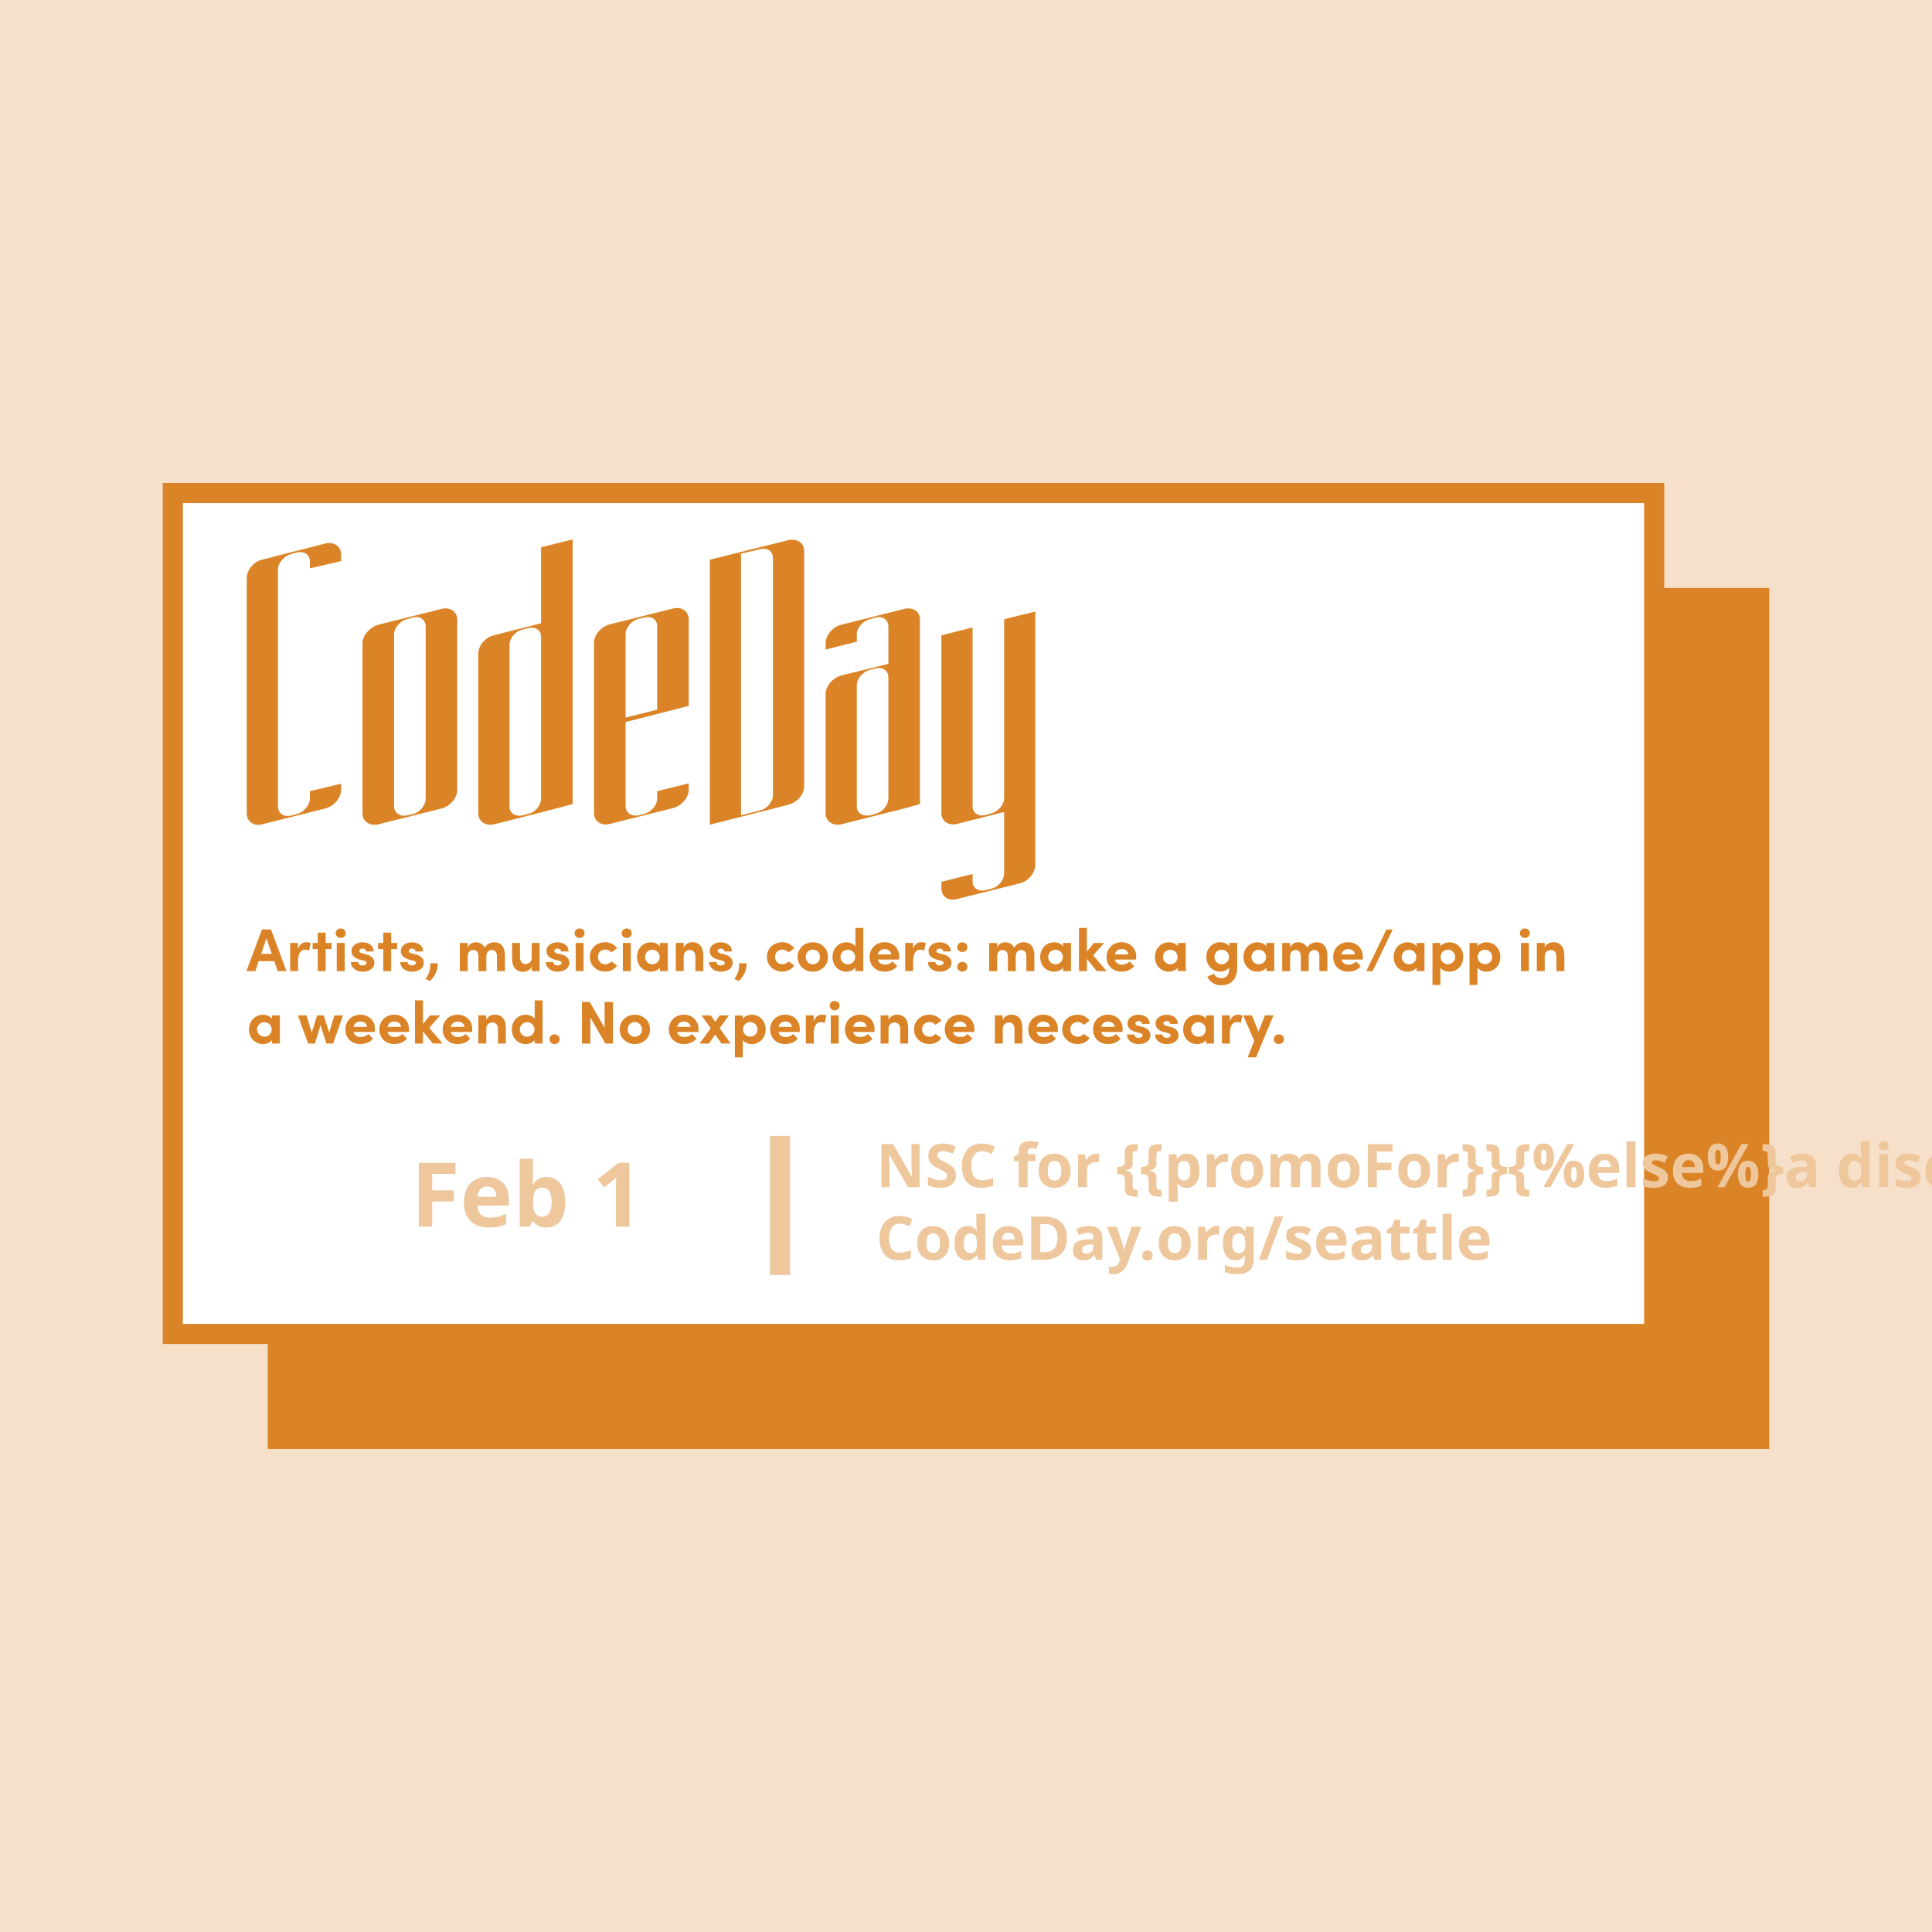
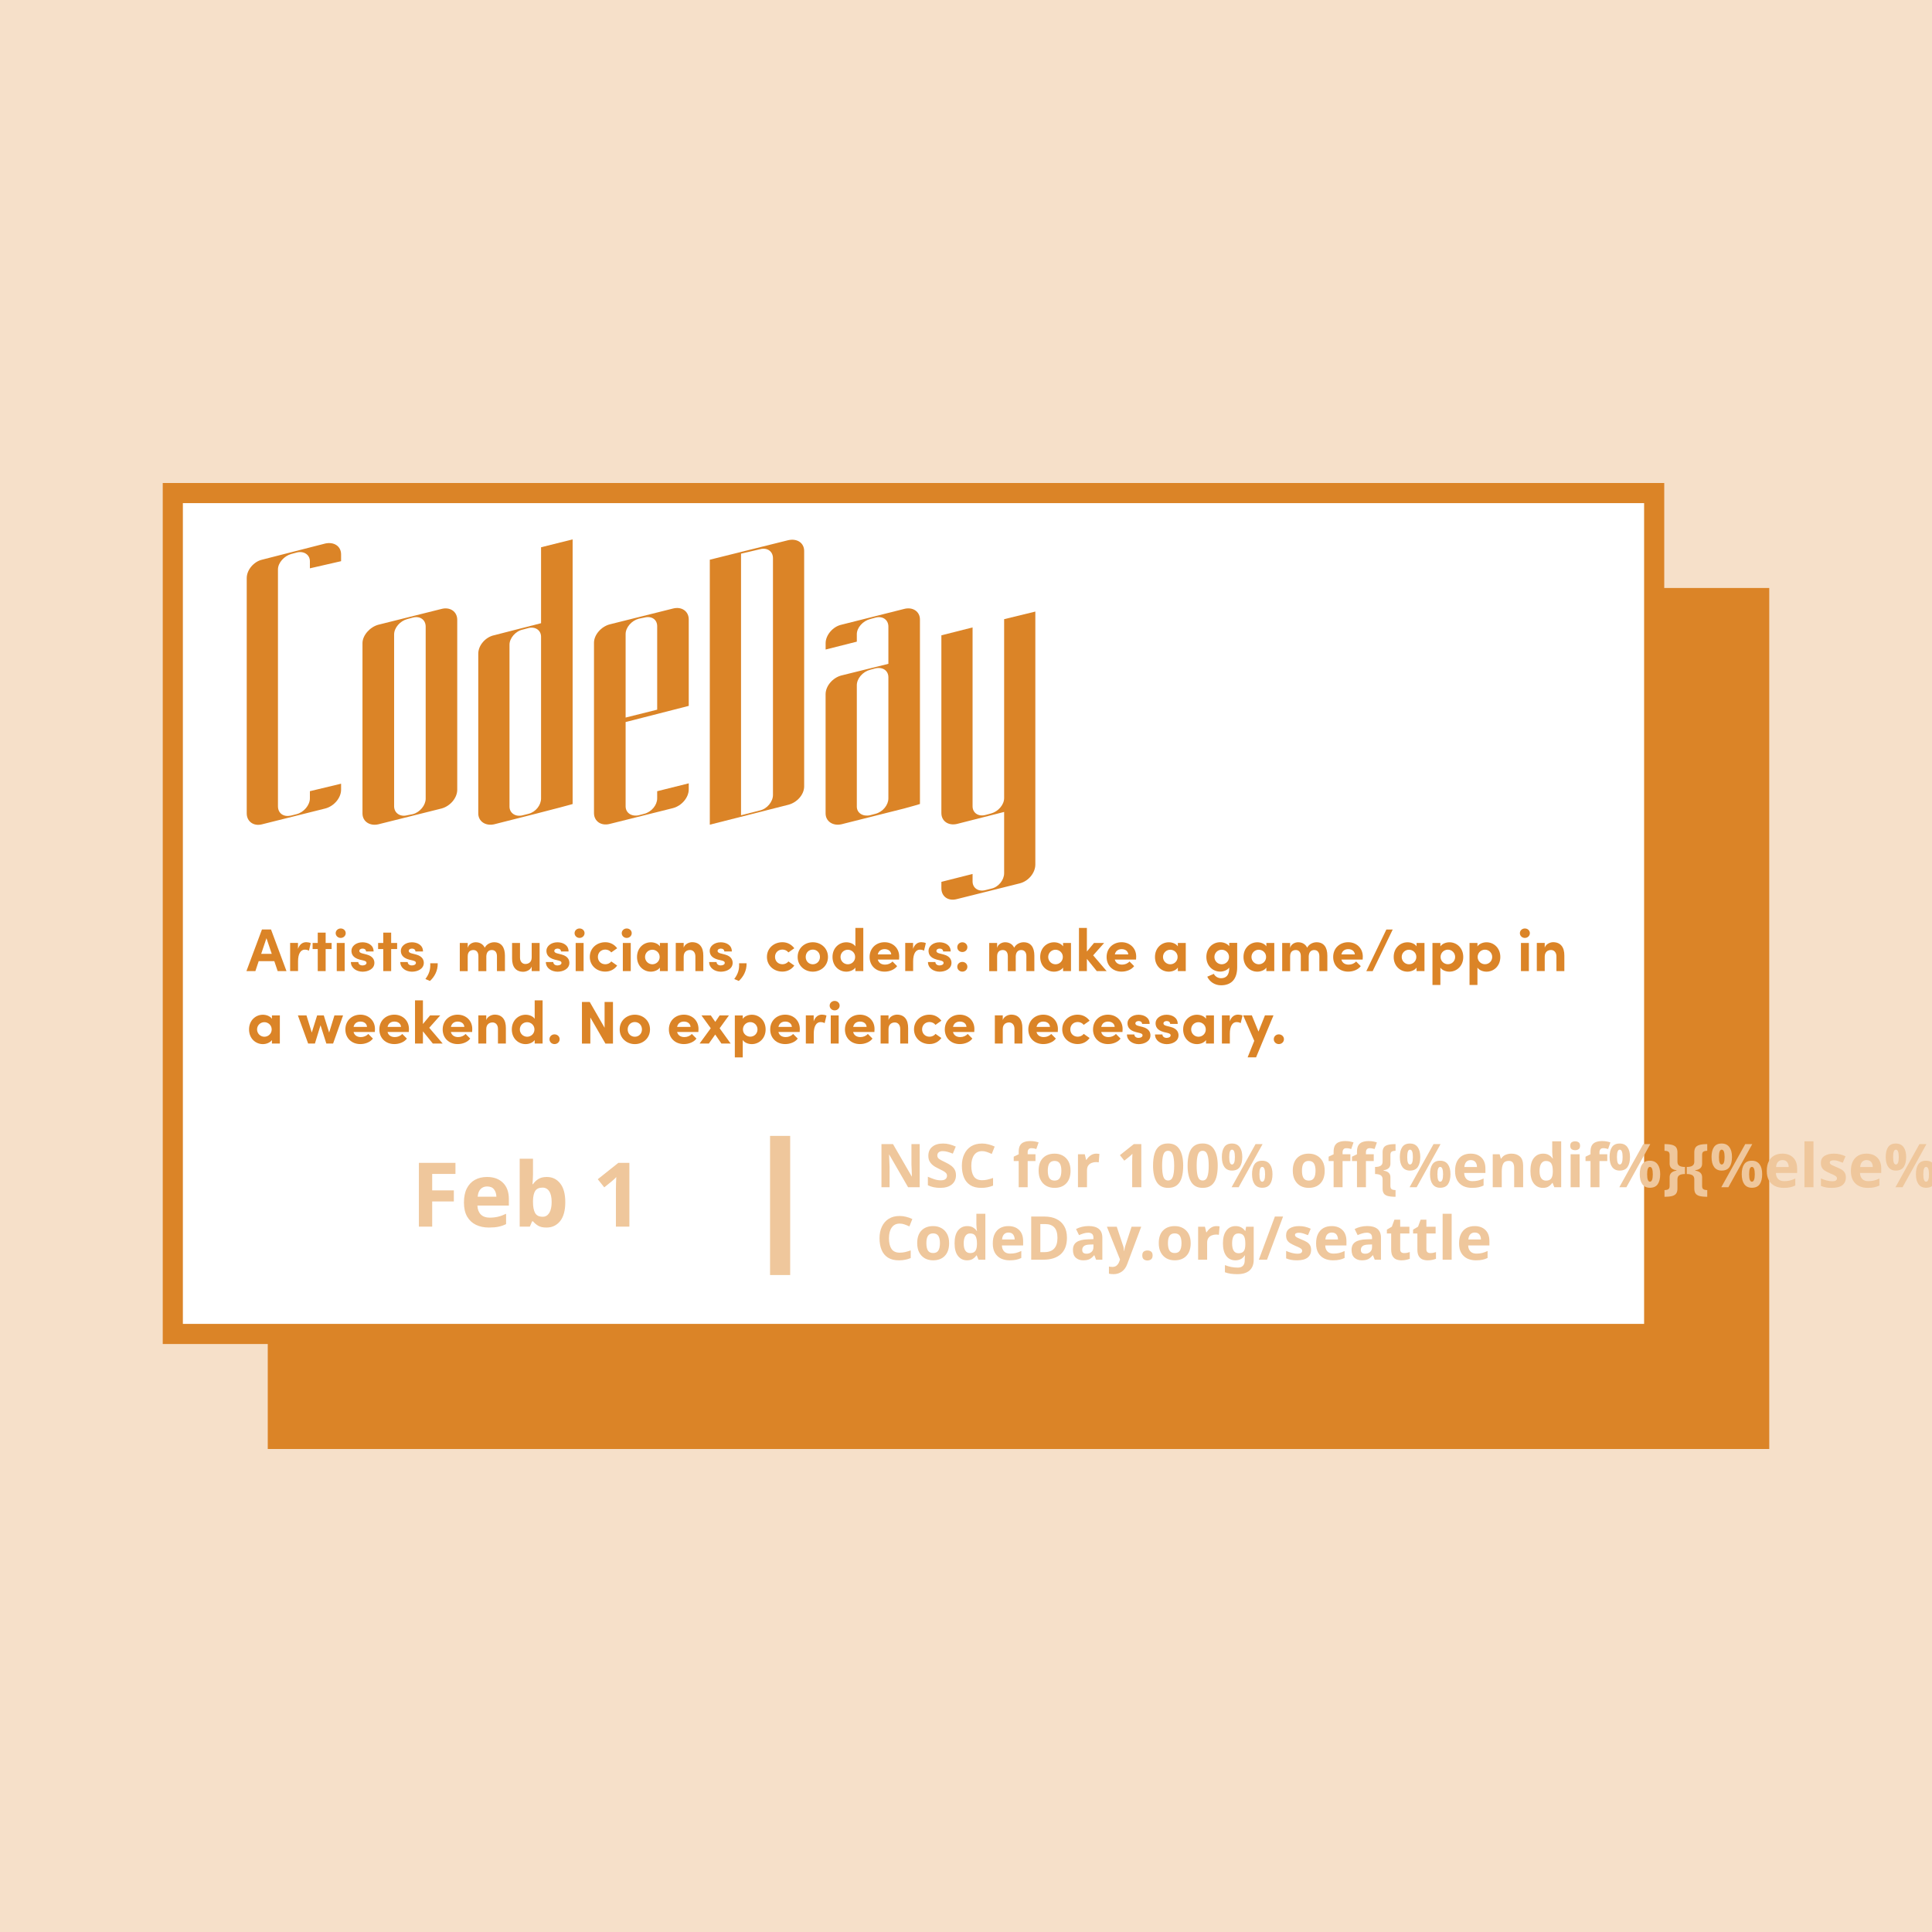
<svg xmlns="http://www.w3.org/2000/svg" version="1.1" id="Layer_1" x="0px" y="0px" viewBox="0 0 576 576" xml:space="preserve" width="1080" height="1080">
  <defs id="defs1391" />
  <style type="text/css" id="style1192">
	.st0{fill:#F6E0C9;}
	.st1{fill:#DB8427;}
	.st2{fill:#FFFFFF;}
	.st3{fill:#EFC79C;}
	.st4{font-family:'Sofia Pro';font-weight: 700;}
	.st5{font-size:26.636px;}
	.st6{font-size:18px;}
	.st7{fill:none;stroke:#EFC79C;stroke-width:6;stroke-miterlimit:10;}
	.st8{fill:#EFD8E9;}
	.st9{fill:#C94F9D;}
	.st10{fill:none;stroke:#D993C0;stroke-width:6;stroke-miterlimit:10;}
	.st11{fill:#D993C0;}
</style>
  <rect class="st0" width="576" height="576" id="rect1194" x="0" y="0" style="fill:#f6e0c9" />
  <g id="g1204">
    <rect x="79.83" y="175.3" class="st1" width="447.65" height="256.7" id="rect1196" style="fill:#db8427" />
    <g id="g1202">
      <rect x="51.52" y="147" class="st2" width="441.65" height="250.7" id="rect1198" style="fill:#ffffff" />
      <path class="st1" d="M 490.17,150 V 394.7 H 54.52 V 150 h 435.65 m 6,-6 H 48.52 v 256.7 h 447.65 z" id="path1200" style="fill:#db8427" />
    </g>
  </g>
  <g id="g1220">
    <path class="st1" d="m 101.69,233.65 v 1.79 c 0,2.46 -2.13,4.93 -4.71,5.6 l -18.83,4.71 c -2.46,0.67 -4.59,-0.78 -4.59,-3.25 v -70.15 c 0,-2.47 2.13,-4.93 4.59,-5.49 l 18.83,-4.82 c 2.58,-0.56 4.71,0.78 4.71,3.25 v 2.02 l -9.3,2.13 v -2.13 c 0,-1.91 -1.79,-3.14 -3.92,-2.58 l -1.68,0.45 c -2.02,0.56 -3.92,2.58 -3.92,4.59 v 70.6 c 0,2.13 1.68,3.25 3.81,2.8 l 1.79,-0.45 c 2.13,-0.56 3.92,-2.69 3.92,-4.71 v -2.13 z" id="path1206" style="fill:#db8427" />
    <path class="st1" d="m 136.32,184.8 v 50.65 c 0,2.46 -2.13,4.93 -4.71,5.6 l -18.83,4.71 c -2.47,0.56 -4.71,-0.78 -4.71,-3.25 v -50.76 c 0,-2.35 2.24,-4.82 4.71,-5.49 l 18.83,-4.71 c 2.58,-0.68 4.71,0.78 4.71,3.25 z m -9.41,2.01 c 0,-2.02 -1.68,-3.25 -3.81,-2.69 l -1.68,0.45 c -2.13,0.56 -3.92,2.58 -3.92,4.59 v 51.21 c 0,2.02 1.79,3.25 3.92,2.69 l 1.68,-0.34 c 2.13,-0.56 3.81,-2.69 3.81,-4.59 z" id="path1208" style="fill:#db8427" />
    <path class="st1" d="m 170.72,239.71 c 0,0 -2.02,0.67 -23.42,6.05 -2.58,0.56 -4.71,-0.9 -4.71,-3.25 v -47.63 c 0,-2.46 2.13,-4.93 4.71,-5.49 l 14.01,-3.59 v -22.64 l 9.41,-2.35 c 0,11.21 0,11.21 0,78.9 z m -9.41,-49.87 c 0,-1.9 -1.68,-3.14 -3.81,-2.58 l -1.68,0.45 c -2.13,0.45 -3.92,2.58 -3.92,4.48 v 48.3 c 0,1.9 1.79,3.14 3.92,2.58 l 1.79,-0.45 c 2.13,-0.56 3.7,-2.58 3.7,-4.59 z" id="path1210" style="fill:#db8427" />
    <path class="st1" d="m 186.52,215.16 v 25.21 c 0,2.02 1.79,3.14 3.92,2.69 l 1.68,-0.45 c 2.13,-0.56 3.81,-2.58 3.81,-4.59 v -2.13 l 9.41,-2.35 v 1.79 c 0,2.47 -2.13,4.93 -4.71,5.6 l -18.83,4.71 c -2.58,0.67 -4.71,-0.78 -4.71,-3.25 v -50.76 c 0,-2.35 2.13,-4.82 4.71,-5.49 l 18.83,-4.71 c 2.58,-0.67 4.71,0.78 4.71,3.25 v 25.77 l -18.83,4.82 v -0.11 z m 0,-26.11 v 24.88 l 9.41,-2.35 V 186.7 c 0,-2.02 -1.68,-3.14 -3.81,-2.58 l -1.68,0.34 c -2.12,0.56 -3.92,2.58 -3.92,4.59 z" id="path1212" style="fill:#db8427" />
    <path class="st1" d="m 239.75,164.29 v 70.15 c 0,2.47 -2.13,4.82 -4.71,5.49 l -23.42,5.94 v -79 l 23.42,-5.83 c 2.59,-0.56 4.71,0.78 4.71,3.25 z m -9.3,2.13 c 0,-2.02 -1.68,-3.25 -3.81,-2.69 l -5.71,1.34 v 77.99 l 5.71,-1.46 c 2.02,-0.45 3.81,-2.58 3.81,-4.59 z" id="path1214" style="fill:#db8427" />
    <path class="st1" d="m 274.27,184.68 v 55.02 c 0,0 -2.13,0.67 -4.71,1.34 l -18.71,4.71 c -2.58,0.56 -4.71,-0.9 -4.71,-3.25 v -35.52 c 0,-2.46 2.13,-4.93 4.71,-5.6 l 14.01,-3.47 v -11.09 c 0,-2.02 -1.68,-3.25 -3.81,-2.69 l -1.68,0.45 c -2.13,0.56 -3.92,2.58 -3.92,4.48 v 2.24 l -9.3,2.35 v -1.91 c 0,-2.35 2.13,-4.93 4.71,-5.49 l 18.71,-4.71 c 2.57,-0.67 4.7,0.79 4.7,3.14 z m -9.41,17.26 c 0,-2.02 -1.68,-3.14 -3.81,-2.69 l -1.68,0.45 c -2.13,0.56 -3.92,2.58 -3.92,4.59 v 33.95 2.24 c 0,1.9 1.79,3.03 3.92,2.58 l 1.68,-0.45 c 2.13,-0.56 3.81,-2.58 3.81,-4.59 z" id="path1216" style="fill:#db8427" />
    <path class="st1" d="m 308.67,182.33 v 75.42 c 0,2.47 -2.02,4.93 -4.59,5.6 l -18.83,4.71 c -2.58,0.67 -4.59,-0.78 -4.59,-3.25 v -1.9 l 9.3,-2.35 v 2.24 c 0,1.9 1.68,3.14 3.81,2.58 l 1.79,-0.45 c 2.13,-0.45 3.81,-2.58 3.81,-4.59 v -18.27 l -14.12,3.59 c -2.58,0.56 -4.59,-0.9 -4.59,-3.25 v -53 l 9.3,-2.35 v 53.34 c 0,1.9 1.68,3.14 3.81,2.58 l 1.68,-0.45 c 2.13,-0.56 3.92,-2.58 3.92,-4.59 v -53.23 -0.11 z" id="path1218" style="fill:#db8427" />
  </g>
  <text id="text1226" x="204.91" y="365.711">
    <tspan x="200.876" y="365.711" class="st3 st4 st5" id="tspan1222" style="font-weight:700;font-size:26.636px;font-family:'Sofia Pro';text-align:end;text-anchor:end;fill:#efc79c">Feb 1</tspan>
  </text>
  <line class="st7" x1="232.58" y1="338.65" x2="232.58" y2="380.13" id="line1228" style="fill:none;stroke:#efc79c;stroke-width:6;stroke-miterlimit:10" />
  <g id="g1372">
    <path class="st1" d="m 81.78,286.55 h -4.65 l -0.99,2.97 h -2.67 l 4.63,-12.41 h 2.7 l 4.61,12.41 h -2.63 z m -0.76,-2.18 -1.58,-4.66 -1.57,4.66 z" id="path1230" style="fill:#db8427" />
    <path class="st1" d="m 92.65,281.18 -0.54,2.25 c -0.5,-0.27 -0.92,-0.31 -1.21,-0.31 -1.21,0 -2.04,1.12 -2.04,3.51 v 2.88 H 86.5 v -8.39 h 2.34 v 1.78 c 0.47,-1.4 1.42,-2 2.47,-2 0.45,0.02 0.96,0.09 1.34,0.28 z" id="path1232" style="fill:#db8427" />
    <path class="st1" d="m 98.87,282.95 h -1.78 v 6.57 h -2.36 v -6.57 H 93.2 v -1.82 h 1.53 v -3.08 h 2.36 v 3.08 h 1.78 z" id="path1234" style="fill:#db8427" />
    <path class="st1" d="m 100.08,278.21 c 0,-0.79 0.68,-1.4 1.5,-1.4 0.83,0 1.49,0.61 1.49,1.4 0,0.79 -0.67,1.42 -1.49,1.42 -0.82,0.01 -1.5,-0.62 -1.5,-1.42 z m 0.32,2.92 h 2.36 v 8.39 h -2.36 z" id="path1236" style="fill:#db8427" />
    <path class="st1" d="m 104.61,286.82 h 2.21 c 0,0.49 0.41,1.01 1.24,1.01 0.68,0 1.21,-0.29 1.21,-0.77 0,-0.36 -0.29,-0.54 -0.92,-0.7 l -1.12,-0.27 c -2.16,-0.58 -2.45,-1.78 -2.45,-2.66 0,-1.3 1.35,-2.5 3.29,-2.5 1.53,0 3.33,0.76 3.31,2.74 h -2.25 c 0,-0.56 -0.47,-0.86 -1.03,-0.86 -0.54,0 -0.97,0.27 -0.97,0.7 0,0.4 0.36,0.59 0.83,0.72 l 1.39,0.36 c 2.02,0.54 2.27,1.8 2.27,2.48 0,1.76 -1.8,2.63 -3.53,2.63 -1.75,-0.02 -3.46,-1.03 -3.48,-2.88 z" id="path1238" style="fill:#db8427" />
    <path class="st1" d="m 118.4,282.95 h -1.78 v 6.57 h -2.36 v -6.57 h -1.53 v -1.82 h 1.53 v -3.08 h 2.36 v 3.08 h 1.78 z" id="path1240" style="fill:#db8427" />
    <path class="st1" d="m 119.34,286.82 h 2.21 c 0,0.49 0.41,1.01 1.24,1.01 0.68,0 1.21,-0.29 1.21,-0.77 0,-0.36 -0.29,-0.54 -0.92,-0.7 l -1.12,-0.27 c -2.16,-0.58 -2.45,-1.78 -2.45,-2.66 0,-1.3 1.35,-2.5 3.29,-2.5 1.53,0 3.33,0.76 3.31,2.74 h -2.25 c 0,-0.56 -0.47,-0.86 -1.03,-0.86 -0.54,0 -0.97,0.27 -0.97,0.7 0,0.4 0.36,0.59 0.83,0.72 l 1.39,0.36 c 2.02,0.54 2.27,1.8 2.27,2.48 0,1.76 -1.8,2.63 -3.53,2.63 -1.75,-0.02 -3.46,-1.03 -3.48,-2.88 z" id="path1242" style="fill:#db8427" />
    <path class="st1" d="m 126.83,291.88 c 1.08,-1.48 1.55,-2.75 1.44,-4.7 h 2.23 c 0.07,2.27 -1.04,4.14 -2.32,5.28 z" id="path1244" style="fill:#db8427" />
    <path class="st1" d="m 150.54,284.91 v 4.61 h -2.38 v -4.43 c 0,-1.31 -0.68,-1.85 -1.51,-1.85 -0.94,-0.02 -1.6,0.58 -1.66,1.84 v 4.45 h -2.36 v -4.45 c 0,-1.31 -0.68,-1.84 -1.48,-1.84 -0.85,0 -1.71,0.4 -1.71,1.91 v 4.38 h -2.36 v -8.39 h 2.36 v 1.49 c 0.25,-1.15 1.44,-1.71 2.38,-1.71 1.24,0 2.21,0.59 2.7,1.62 0.65,-1.22 1.94,-1.62 2.81,-1.62 2.11,0 3.21,1.47 3.21,3.99 z" id="path1246" style="fill:#db8427" />
    <path class="st1" d="m 160.88,281.13 v 8.39 h -2.36 v -1.37 c -0.36,1.1 -1.69,1.57 -2.52,1.57 -2.2,0 -3.35,-1.46 -3.33,-3.98 v -4.61 h 2.36 v 4.36 c 0,1.31 0.79,1.91 1.6,1.91 0.85,0 1.89,-0.45 1.89,-1.96 v -4.3 h 2.36 z" id="path1248" style="fill:#db8427" />
    <path class="st1" d="m 162.74,286.82 h 2.21 c 0,0.49 0.41,1.01 1.24,1.01 0.68,0 1.21,-0.29 1.21,-0.77 0,-0.36 -0.29,-0.54 -0.92,-0.7 l -1.12,-0.27 c -2.16,-0.58 -2.45,-1.78 -2.45,-2.66 0,-1.3 1.35,-2.5 3.29,-2.5 1.53,0 3.33,0.76 3.31,2.74 h -2.25 c 0,-0.56 -0.47,-0.86 -1.03,-0.86 -0.54,0 -0.97,0.27 -0.97,0.7 0,0.4 0.36,0.59 0.83,0.72 l 1.39,0.36 c 2.02,0.54 2.27,1.8 2.27,2.48 0,1.76 -1.8,2.63 -3.53,2.63 -1.76,-0.02 -3.47,-1.03 -3.48,-2.88 z" id="path1250" style="fill:#db8427" />
    <path class="st1" d="m 171.3,278.21 c 0,-0.79 0.68,-1.4 1.49,-1.4 0.83,0 1.49,0.61 1.49,1.4 0,0.79 -0.67,1.42 -1.49,1.42 -0.8,0.01 -1.49,-0.62 -1.49,-1.42 z m 0.33,2.92 h 2.36 v 8.39 h -2.36 z" id="path1252" style="fill:#db8427" />
    <path class="st1" d="m 175.84,285.29 c 0,-2.67 2.16,-4.38 4.61,-4.38 1.53,0 2.75,0.72 3.55,1.8 l -1.76,1.24 c -0.38,-0.52 -1.08,-0.85 -1.76,-0.85 -1.33,0 -2.23,0.95 -2.23,2.18 0,1.24 0.9,2.2 2.23,2.2 0.68,0 1.39,-0.32 1.76,-0.85 l 1.76,1.24 c -0.79,1.1 -2.02,1.8 -3.55,1.8 -2.45,0.01 -4.61,-1.71 -4.61,-4.38 z" id="path1254" style="fill:#db8427" />
    <path class="st1" d="m 185.36,278.21 c 0,-0.79 0.68,-1.4 1.49,-1.4 0.83,0 1.49,0.61 1.49,1.4 0,0.79 -0.67,1.42 -1.49,1.42 -0.81,0.01 -1.49,-0.62 -1.49,-1.42 z m 0.33,2.92 h 2.36 v 8.39 h -2.36 z" id="path1256" style="fill:#db8427" />
    <path class="st1" d="m 199.1,281.13 v 8.39 h -2.36 v -1.04 c -0.59,0.83 -1.76,1.21 -2.7,1.21 -2.16,0 -4.12,-1.67 -4.12,-4.38 0,-2.7 1.96,-4.38 4.12,-4.38 0.97,0 2.11,0.36 2.7,1.21 v -1.01 z m -2.43,4.18 c 0,-1.3 -1.08,-2.16 -2.18,-2.16 -1.19,0 -2.18,0.92 -2.18,2.16 0,1.22 0.99,2.18 2.18,2.18 1.15,0 2.18,-0.9 2.18,-2.18 z" id="path1258" style="fill:#db8427" />
    <path class="st1" d="m 209.68,284.91 v 4.61 h -2.36 v -4.36 c 0,-1.33 -0.79,-1.93 -1.6,-1.93 -0.85,0 -1.89,0.45 -1.89,1.98 v 4.3 h -2.36 v -8.39 h 2.36 v 1.4 c 0.36,-1.13 1.69,-1.62 2.52,-1.62 2.2,0.02 3.35,1.49 3.33,4.01 z" id="path1260" style="fill:#db8427" />
    <path class="st1" d="m 211.42,286.82 h 2.21 c 0,0.49 0.41,1.01 1.24,1.01 0.68,0 1.21,-0.29 1.21,-0.77 0,-0.36 -0.29,-0.54 -0.92,-0.7 l -1.12,-0.27 c -2.16,-0.58 -2.45,-1.78 -2.45,-2.66 0,-1.3 1.35,-2.5 3.29,-2.5 1.53,0 3.33,0.76 3.31,2.74 h -2.25 c 0,-0.56 -0.47,-0.86 -1.03,-0.86 -0.54,0 -0.97,0.27 -0.97,0.7 0,0.4 0.36,0.59 0.83,0.72 l 1.39,0.36 c 2.02,0.54 2.27,1.8 2.27,2.48 0,1.76 -1.8,2.63 -3.53,2.63 -1.75,-0.02 -3.46,-1.03 -3.48,-2.88 z" id="path1262" style="fill:#db8427" />
    <path class="st1" d="m 218.91,291.88 c 1.08,-1.48 1.55,-2.75 1.44,-4.7 h 2.23 c 0.07,2.27 -1.04,4.14 -2.32,5.28 z" id="path1264" style="fill:#db8427" />
    <path class="st1" d="m 228.65,285.29 c 0,-2.67 2.16,-4.38 4.61,-4.38 1.53,0 2.75,0.72 3.55,1.8 l -1.76,1.24 c -0.38,-0.52 -1.08,-0.85 -1.76,-0.85 -1.33,0 -2.23,0.95 -2.23,2.18 0,1.24 0.9,2.2 2.23,2.2 0.68,0 1.39,-0.32 1.76,-0.85 l 1.76,1.24 c -0.79,1.1 -2.02,1.8 -3.55,1.8 -2.45,0.01 -4.61,-1.71 -4.61,-4.38 z" id="path1266" style="fill:#db8427" />
    <path class="st1" d="m 237.81,285.31 c 0,-2.67 2.13,-4.39 4.52,-4.39 2.39,0 4.52,1.73 4.52,4.39 0,2.65 -2.13,4.38 -4.52,4.38 -2.39,0 -4.52,-1.73 -4.52,-4.38 z m 6.65,0 c 0,-1.31 -0.95,-2.2 -2.13,-2.2 -1.17,0 -2.12,0.88 -2.12,2.2 0,1.3 0.95,2.18 2.12,2.18 1.17,0 2.13,-0.89 2.13,-2.18 z" id="path1268" style="fill:#db8427" />
    <path class="st1" d="m 257.38,276.65 v 12.87 h -2.36 v -1.04 c -0.59,0.83 -1.76,1.21 -2.7,1.21 -2.16,0 -4.12,-1.67 -4.12,-4.38 0,-2.7 1.96,-4.38 4.12,-4.38 0.97,0 2.11,0.36 2.7,1.21 v -5.49 z m -2.43,8.66 c 0,-1.3 -1.08,-2.16 -2.18,-2.16 -1.19,0 -2.18,0.92 -2.18,2.16 0,1.22 0.99,2.18 2.18,2.18 1.15,0 2.18,-0.9 2.18,-2.18 z" id="path1270" style="fill:#db8427" />
    <path class="st1" d="m 268.04,286.08 h -6.34 c 0.25,0.97 1.04,1.51 2.18,1.51 0.85,0 1.69,-0.34 2.2,-0.94 l 1.39,1.39 c -0.79,1.06 -2.27,1.64 -3.75,1.64 -2.57,0 -4.46,-1.76 -4.46,-4.36 0,-2.72 2.05,-4.41 4.46,-4.41 2.4,0 4.36,1.69 4.36,4.27 -0.01,0.24 -0.03,0.52 -0.04,0.9 z m -2.33,-1.53 c -0.07,-0.99 -0.9,-1.58 -1.96,-1.58 -0.95,0 -1.8,0.45 -2.05,1.58 z" id="path1272" style="fill:#db8427" />
    <path class="st1" d="m 276.03,281.18 -0.54,2.25 c -0.5,-0.27 -0.92,-0.31 -1.21,-0.31 -1.21,0 -2.04,1.12 -2.04,3.51 v 2.88 h -2.36 v -8.39 h 2.34 v 1.78 c 0.47,-1.4 1.42,-2 2.47,-2 0.46,0.02 0.96,0.09 1.34,0.28 z" id="path1274" style="fill:#db8427" />
    <path class="st1" d="m 276.66,286.82 h 2.21 c 0,0.49 0.41,1.01 1.24,1.01 0.68,0 1.21,-0.29 1.21,-0.77 0,-0.36 -0.29,-0.54 -0.92,-0.7 l -1.12,-0.27 c -2.16,-0.58 -2.45,-1.78 -2.45,-2.66 0,-1.3 1.35,-2.5 3.29,-2.5 1.53,0 3.33,0.76 3.31,2.74 h -2.25 c 0,-0.56 -0.47,-0.86 -1.03,-0.86 -0.54,0 -0.97,0.27 -0.97,0.7 0,0.4 0.36,0.59 0.83,0.72 l 1.39,0.36 c 2.02,0.54 2.27,1.8 2.27,2.48 0,1.76 -1.8,2.63 -3.53,2.63 -1.76,-0.02 -3.47,-1.03 -3.48,-2.88 z" id="path1276" style="fill:#db8427" />
    <path class="st1" d="m 285.4,282.39 c 0,-0.85 0.68,-1.46 1.51,-1.46 0.81,0 1.5,0.61 1.5,1.46 0,0.85 -0.68,1.44 -1.5,1.44 -0.82,0 -1.51,-0.59 -1.51,-1.44 z m 0,5.83 c 0,-0.83 0.68,-1.44 1.51,-1.44 0.81,0 1.5,0.61 1.5,1.44 0,0.85 -0.68,1.46 -1.5,1.46 -0.82,0 -1.51,-0.61 -1.51,-1.46 z" id="path1278" style="fill:#db8427" />
    <path class="st1" d="m 308.38,284.91 v 4.61 H 306 v -4.43 c 0,-1.31 -0.68,-1.85 -1.51,-1.85 -0.94,-0.02 -1.6,0.58 -1.66,1.84 v 4.45 h -2.36 v -4.45 c 0,-1.31 -0.68,-1.84 -1.48,-1.84 -0.85,0 -1.71,0.4 -1.71,1.91 v 4.38 h -2.36 v -8.39 h 2.36 v 1.49 c 0.25,-1.15 1.44,-1.71 2.38,-1.71 1.24,0 2.21,0.59 2.7,1.62 0.65,-1.22 1.95,-1.62 2.81,-1.62 2.11,0 3.21,1.47 3.21,3.99 z" id="path1280" style="fill:#db8427" />
    <path class="st1" d="m 319.3,281.13 v 8.39 h -2.36 v -1.04 c -0.59,0.83 -1.76,1.21 -2.7,1.21 -2.16,0 -4.12,-1.67 -4.12,-4.38 0,-2.7 1.96,-4.38 4.12,-4.38 0.97,0 2.11,0.36 2.7,1.21 v -1.01 z m -2.43,4.18 c 0,-1.3 -1.08,-2.16 -2.18,-2.16 -1.19,0 -2.18,0.92 -2.18,2.16 0,1.22 0.99,2.18 2.18,2.18 1.15,0 2.18,-0.9 2.18,-2.18 z" id="path1282" style="fill:#db8427" />
    <path class="st1" d="m 326.99,289.52 -2.95,-3.64 v 3.64 h -2.36 v -12.87 h 2.36 v 7.04 l 2.13,-2.56 h 3.02 l -3.28,3.69 4.02,4.7 z" id="path1284" style="fill:#db8427" />
    <path class="st1" d="m 338.7,286.08 h -6.34 c 0.25,0.97 1.04,1.51 2.18,1.51 0.85,0 1.69,-0.34 2.2,-0.94 l 1.39,1.39 c -0.79,1.06 -2.27,1.64 -3.75,1.64 -2.57,0 -4.46,-1.76 -4.46,-4.36 0,-2.72 2.05,-4.41 4.46,-4.41 2.4,0 4.36,1.69 4.36,4.27 0,0.24 -0.02,0.52 -0.04,0.9 z m -2.32,-1.53 c -0.07,-0.99 -0.9,-1.58 -1.96,-1.58 -0.95,0 -1.8,0.45 -2.05,1.58 z" id="path1286" style="fill:#db8427" />
    <path class="st1" d="m 353.52,281.13 v 8.39 h -2.36 v -1.04 c -0.59,0.83 -1.76,1.21 -2.7,1.21 -2.16,0 -4.12,-1.67 -4.12,-4.38 0,-2.7 1.96,-4.38 4.12,-4.38 0.97,0 2.11,0.36 2.7,1.21 v -1.01 z m -2.43,4.18 c 0,-1.3 -1.08,-2.16 -2.18,-2.16 -1.19,0 -2.18,0.92 -2.18,2.16 0,1.22 0.99,2.18 2.18,2.18 1.15,0 2.18,-0.9 2.18,-2.18 z" id="path1288" style="fill:#db8427" />
    <path class="st1" d="m 368.85,281.13 v 7.24 c 0,3.67 -1.85,5.38 -4.83,5.38 -1.8,0 -3.37,-1.01 -4.09,-2.56 l 1.96,-0.85 c 0.36,0.76 1.22,1.3 2.12,1.3 1.51,0 2.47,-0.83 2.47,-3.03 v -0.13 c -0.61,0.81 -1.76,1.19 -2.7,1.19 -2.16,0 -4.12,-1.67 -4.12,-4.38 0,-2.7 1.96,-4.38 4.12,-4.38 0.95,0 2.09,0.38 2.7,1.19 v -0.99 h 2.37 z m -2.43,4.18 c 0,-1.3 -1.08,-2.16 -2.18,-2.16 -1.19,0 -2.18,0.92 -2.18,2.16 0,1.22 0.99,2.18 2.18,2.18 1.16,0 2.18,-0.9 2.18,-2.18 z" id="path1290" style="fill:#db8427" />
    <path class="st1" d="m 379.91,281.13 v 8.39 h -2.36 v -1.04 c -0.59,0.83 -1.76,1.21 -2.7,1.21 -2.16,0 -4.12,-1.67 -4.12,-4.38 0,-2.7 1.96,-4.38 4.12,-4.38 0.97,0 2.11,0.36 2.7,1.21 v -1.01 z m -2.44,4.18 c 0,-1.3 -1.08,-2.16 -2.18,-2.16 -1.19,0 -2.18,0.92 -2.18,2.16 0,1.22 0.99,2.18 2.18,2.18 1.16,0 2.18,-0.9 2.18,-2.18 z" id="path1292" style="fill:#db8427" />
    <path class="st1" d="m 395.73,284.91 v 4.61 h -2.38 v -4.43 c 0,-1.31 -0.68,-1.85 -1.51,-1.85 -0.94,-0.02 -1.6,0.58 -1.66,1.84 v 4.45 h -2.36 v -4.45 c 0,-1.31 -0.68,-1.84 -1.48,-1.84 -0.85,0 -1.71,0.4 -1.71,1.91 v 4.38 h -2.36 v -8.39 h 2.36 v 1.49 c 0.25,-1.15 1.44,-1.71 2.38,-1.71 1.24,0 2.21,0.59 2.7,1.62 0.65,-1.22 1.94,-1.62 2.81,-1.62 2.11,0 3.21,1.47 3.21,3.99 z" id="path1294" style="fill:#db8427" />
    <path class="st1" d="m 406.26,286.08 h -6.34 c 0.25,0.97 1.04,1.51 2.18,1.51 0.85,0 1.69,-0.34 2.2,-0.94 l 1.39,1.39 c -0.79,1.06 -2.27,1.64 -3.75,1.64 -2.58,0 -4.47,-1.76 -4.47,-4.36 0,-2.72 2.05,-4.41 4.47,-4.41 2.39,0 4.36,1.69 4.36,4.27 -0.01,0.24 -0.03,0.52 -0.04,0.9 z m -2.33,-1.53 c -0.07,-0.99 -0.9,-1.58 -1.96,-1.58 -0.95,0 -1.8,0.45 -2.05,1.58 z" id="path1296" style="fill:#db8427" />
    <path class="st1" d="m 413.33,277.12 h 1.89 l -5.98,12.41 h -1.89 z" id="path1298" style="fill:#db8427" />
    <path class="st1" d="m 424.69,281.13 v 8.39 h -2.36 v -1.04 c -0.59,0.83 -1.76,1.21 -2.7,1.21 -2.16,0 -4.12,-1.67 -4.12,-4.38 0,-2.7 1.96,-4.38 4.12,-4.38 0.97,0 2.11,0.36 2.7,1.21 v -1.01 z m -2.43,4.18 c 0,-1.3 -1.08,-2.16 -2.18,-2.16 -1.19,0 -2.18,0.92 -2.18,2.16 0,1.22 0.99,2.18 2.18,2.18 1.15,0 2.18,-0.9 2.18,-2.18 z" id="path1300" style="fill:#db8427" />
    <path class="st1" d="m 436.25,285.31 c 0,2.7 -1.96,4.38 -4.12,4.38 -0.96,0 -2.11,-0.36 -2.7,-1.21 v 5.17 h -2.36 v -12.51 h 2.36 v 1.01 c 0.59,-0.85 1.75,-1.22 2.7,-1.22 2.15,-0.01 4.12,1.68 4.12,4.38 z m -2.42,0 c 0,-1.22 -0.97,-2.18 -2.16,-2.18 -1.15,0 -2.18,0.9 -2.18,2.18 0,1.3 1.08,2.16 2.18,2.16 1.19,0 2.16,-0.92 2.16,-2.16 z" id="path1302" style="fill:#db8427" />
    <path class="st1" d="m 447.3,285.31 c 0,2.7 -1.96,4.38 -4.12,4.38 -0.96,0 -2.11,-0.36 -2.7,-1.21 v 5.17 h -2.36 v -12.51 h 2.36 v 1.01 c 0.59,-0.85 1.75,-1.22 2.7,-1.22 2.15,-0.01 4.12,1.68 4.12,4.38 z m -2.42,0 c 0,-1.22 -0.97,-2.18 -2.16,-2.18 -1.15,0 -2.18,0.9 -2.18,2.18 0,1.3 1.08,2.16 2.18,2.16 1.19,0 2.16,-0.92 2.16,-2.16 z" id="path1304" style="fill:#db8427" />
    <path class="st1" d="m 453.13,278.21 c 0,-0.79 0.68,-1.4 1.49,-1.4 0.83,0 1.49,0.61 1.49,1.4 0,0.79 -0.67,1.42 -1.49,1.42 -0.81,0.01 -1.49,-0.62 -1.49,-1.42 z m 0.32,2.92 h 2.36 v 8.39 h -2.36 z" id="path1306" style="fill:#db8427" />
    <path class="st1" d="m 466.39,284.91 v 4.61 h -2.36 v -4.36 c 0,-1.33 -0.79,-1.93 -1.6,-1.93 -0.85,0 -1.89,0.45 -1.89,1.98 v 4.3 h -2.36 v -8.39 h 2.36 v 1.4 c 0.36,-1.13 1.69,-1.62 2.52,-1.62 2.2,0.02 3.35,1.49 3.33,4.01 z" id="path1308" style="fill:#db8427" />
    <path class="st1" d="m 83.43,302.73 v 8.39 h -2.36 v -1.04 c -0.59,0.83 -1.76,1.21 -2.7,1.21 -2.16,0 -4.12,-1.67 -4.12,-4.38 0,-2.7 1.96,-4.38 4.12,-4.38 0.97,0 2.11,0.36 2.7,1.21 v -1.01 z M 81,306.91 c 0,-1.3 -1.08,-2.16 -2.18,-2.16 -1.19,0 -2.18,0.92 -2.18,2.16 0,1.22 0.99,2.18 2.18,2.18 1.15,0 2.18,-0.9 2.18,-2.18 z" id="path1310" style="fill:#db8427" />
    <path class="st1" d="m 102.28,302.73 -2.97,8.39 h -2.02 l -1.73,-5.46 -1.67,5.46 h -2.02 l -3.06,-8.39 h 2.56 l 1.58,5.11 1.6,-5.11 h 1.98 l 1.6,5.11 1.58,-5.11 z" id="path1312" style="fill:#db8427" />
    <path class="st1" d="m 111.75,307.68 h -6.34 c 0.25,0.97 1.04,1.51 2.18,1.51 0.85,0 1.69,-0.34 2.2,-0.94 l 1.39,1.39 c -0.79,1.06 -2.27,1.64 -3.75,1.64 -2.57,0 -4.46,-1.76 -4.46,-4.36 0,-2.72 2.05,-4.41 4.46,-4.41 2.4,0 4.36,1.69 4.36,4.27 -0.01,0.24 -0.03,0.52 -0.04,0.9 z m -2.33,-1.53 c -0.07,-0.99 -0.9,-1.58 -1.96,-1.58 -0.95,0 -1.8,0.45 -2.05,1.58 z" id="path1314" style="fill:#db8427" />
    <path class="st1" d="m 121.88,307.68 h -6.34 c 0.25,0.97 1.04,1.51 2.18,1.51 0.85,0 1.69,-0.34 2.2,-0.94 l 1.39,1.39 c -0.79,1.06 -2.27,1.64 -3.75,1.64 -2.57,0 -4.46,-1.76 -4.46,-4.36 0,-2.72 2.05,-4.41 4.46,-4.41 2.4,0 4.36,1.69 4.36,4.27 0,0.24 -0.02,0.52 -0.04,0.9 z m -2.32,-1.53 c -0.07,-0.99 -0.9,-1.58 -1.96,-1.58 -0.95,0 -1.8,0.45 -2.05,1.58 z" id="path1316" style="fill:#db8427" />
    <path class="st1" d="m 129.04,311.12 -2.95,-3.64 v 3.64 h -2.36 v -12.87 h 2.36 v 7.04 l 2.13,-2.56 h 3.03 l -3.28,3.69 4.01,4.7 z" id="path1318" style="fill:#db8427" />
    <path class="st1" d="m 140.76,307.68 h -6.34 c 0.25,0.97 1.04,1.51 2.18,1.51 0.85,0 1.69,-0.34 2.2,-0.94 l 1.39,1.39 c -0.79,1.06 -2.27,1.64 -3.75,1.64 -2.57,0 -4.46,-1.76 -4.46,-4.36 0,-2.72 2.05,-4.41 4.46,-4.41 2.4,0 4.36,1.69 4.36,4.27 0,0.24 -0.02,0.52 -0.04,0.9 z m -2.32,-1.53 c -0.07,-0.99 -0.9,-1.58 -1.96,-1.58 -0.95,0 -1.8,0.45 -2.05,1.58 z" id="path1320" style="fill:#db8427" />
    <path class="st1" d="m 150.82,306.51 v 4.61 h -2.36 v -4.36 c 0,-1.33 -0.79,-1.93 -1.6,-1.93 -0.85,0 -1.89,0.45 -1.89,1.98 v 4.3 h -2.36 v -8.39 h 2.36 v 1.4 c 0.36,-1.13 1.69,-1.62 2.52,-1.62 2.2,0.01 3.35,1.49 3.33,4.01 z" id="path1322" style="fill:#db8427" />
    <path class="st1" d="m 161.77,298.25 v 12.87 h -2.36 v -1.04 c -0.59,0.83 -1.76,1.21 -2.7,1.21 -2.16,0 -4.12,-1.67 -4.12,-4.38 0,-2.7 1.96,-4.38 4.12,-4.38 0.97,0 2.11,0.36 2.7,1.21 v -5.49 z m -2.43,8.66 c 0,-1.3 -1.08,-2.16 -2.18,-2.16 -1.19,0 -2.18,0.92 -2.18,2.16 0,1.22 0.99,2.18 2.18,2.18 1.15,0 2.18,-0.9 2.18,-2.18 z" id="path1324" style="fill:#db8427" />
    <path class="st1" d="m 163.82,309.82 c 0,-0.83 0.68,-1.44 1.5,-1.44 0.83,0 1.53,0.61 1.53,1.44 0,0.85 -0.7,1.46 -1.53,1.46 -0.82,0 -1.5,-0.61 -1.5,-1.46 z" id="path1326" style="fill:#db8427" />
    <path class="st1" d="m 182.75,298.72 v 12.41 h -2.25 l -4.5,-7.78 v 7.78 h -2.5 v -12.41 h 2.32 l 4.43,7.69 v -7.69 z" id="path1328" style="fill:#db8427" />
    <path class="st1" d="m 184.75,306.91 c 0,-2.67 2.13,-4.39 4.52,-4.39 2.39,0 4.52,1.73 4.52,4.39 0,2.65 -2.13,4.38 -4.52,4.38 -2.39,0 -4.52,-1.74 -4.52,-4.38 z m 6.64,0 c 0,-1.31 -0.95,-2.2 -2.13,-2.2 -1.17,0 -2.12,0.88 -2.12,2.2 0,1.3 0.95,2.18 2.12,2.18 1.18,0 2.13,-0.89 2.13,-2.18 z" id="path1330" style="fill:#db8427" />
    <path class="st1" d="m 208.21,307.68 h -6.34 c 0.25,0.97 1.04,1.51 2.18,1.51 0.85,0 1.69,-0.34 2.2,-0.94 l 1.39,1.39 c -0.79,1.06 -2.27,1.64 -3.75,1.64 -2.58,0 -4.47,-1.76 -4.47,-4.36 0,-2.72 2.05,-4.41 4.47,-4.41 2.39,0 4.36,1.69 4.36,4.27 -0.01,0.24 -0.03,0.52 -0.04,0.9 z m -2.33,-1.53 c -0.07,-0.99 -0.9,-1.58 -1.96,-1.58 -0.95,0 -1.8,0.45 -2.05,1.58 z" id="path1332" style="fill:#db8427" />
    <path class="st1" d="m 215.08,311.12 -1.85,-2.68 -1.89,2.68 h -2.77 l 3.33,-4.56 -2.77,-3.83 h 2.79 l 1.33,1.93 1.3,-1.93 h 2.77 l -2.77,3.83 3.29,4.56 z" id="path1334" style="fill:#db8427" />
    <path class="st1" d="m 228.26,306.91 c 0,2.7 -1.96,4.38 -4.12,4.38 -0.96,0 -2.11,-0.36 -2.7,-1.21 v 5.17 h -2.36 v -12.51 h 2.36 v 1.01 c 0.59,-0.85 1.75,-1.22 2.7,-1.22 2.15,-0.02 4.12,1.68 4.12,4.38 z m -2.42,0 c 0,-1.22 -0.97,-2.18 -2.16,-2.18 -1.15,0 -2.18,0.9 -2.18,2.18 0,1.3 1.08,2.16 2.18,2.16 1.19,0 2.16,-0.92 2.16,-2.16 z" id="path1336" style="fill:#db8427" />
    <path class="st1" d="m 238.41,307.68 h -6.34 c 0.25,0.97 1.04,1.51 2.18,1.51 0.85,0 1.69,-0.34 2.2,-0.94 l 1.39,1.39 c -0.79,1.06 -2.27,1.64 -3.75,1.64 -2.57,0 -4.46,-1.76 -4.46,-4.36 0,-2.72 2.05,-4.41 4.46,-4.41 2.4,0 4.36,1.69 4.36,4.27 0,0.24 -0.02,0.52 -0.04,0.9 z m -2.32,-1.53 c -0.07,-0.99 -0.9,-1.58 -1.96,-1.58 -0.95,0 -1.8,0.45 -2.05,1.58 z" id="path1338" style="fill:#db8427" />
    <path class="st1" d="m 246.4,302.78 -0.54,2.25 c -0.5,-0.27 -0.92,-0.31 -1.21,-0.31 -1.21,0 -2.04,1.12 -2.04,3.51 v 2.88 h -2.36 v -8.39 h 2.34 v 1.78 c 0.47,-1.4 1.42,-2 2.47,-2 0.46,0.01 0.96,0.09 1.34,0.28 z" id="path1340" style="fill:#db8427" />
    <path class="st1" d="m 247.35,299.81 c 0,-0.79 0.68,-1.4 1.49,-1.4 0.83,0 1.49,0.61 1.49,1.4 0,0.79 -0.67,1.42 -1.49,1.42 -0.8,0.01 -1.49,-0.62 -1.49,-1.42 z m 0.33,2.92 h 2.36 v 8.39 h -2.36 z" id="path1342" style="fill:#db8427" />
    <path class="st1" d="m 260.69,307.68 h -6.34 c 0.25,0.97 1.04,1.51 2.18,1.51 0.85,0 1.69,-0.34 2.2,-0.94 l 1.39,1.39 c -0.79,1.06 -2.27,1.64 -3.75,1.64 -2.57,0 -4.46,-1.76 -4.46,-4.36 0,-2.72 2.05,-4.41 4.46,-4.41 2.4,0 4.36,1.69 4.36,4.27 0,0.24 -0.02,0.52 -0.04,0.9 z m -2.32,-1.53 c -0.07,-0.99 -0.9,-1.58 -1.96,-1.58 -0.95,0 -1.8,0.45 -2.05,1.58 z" id="path1344" style="fill:#db8427" />
    <path class="st1" d="m 270.75,306.51 v 4.61 h -2.36 v -4.36 c 0,-1.33 -0.79,-1.93 -1.6,-1.93 -0.85,0 -1.89,0.45 -1.89,1.98 v 4.3 h -2.36 v -8.39 h 2.36 v 1.4 c 0.36,-1.13 1.69,-1.62 2.52,-1.62 2.2,0.01 3.35,1.49 3.33,4.01 z" id="path1346" style="fill:#db8427" />
    <path class="st1" d="m 272.5,306.89 c 0,-2.67 2.16,-4.38 4.61,-4.38 1.53,0 2.75,0.72 3.55,1.8 l -1.76,1.24 c -0.38,-0.52 -1.08,-0.85 -1.76,-0.85 -1.33,0 -2.23,0.95 -2.23,2.18 0,1.24 0.9,2.2 2.23,2.2 0.68,0 1.39,-0.32 1.76,-0.85 l 1.76,1.24 c -0.79,1.1 -2.02,1.8 -3.55,1.8 -2.45,0.01 -4.61,-1.72 -4.61,-4.38 z" id="path1348" style="fill:#db8427" />
    <path class="st1" d="m 290.46,307.68 h -6.34 c 0.25,0.97 1.04,1.51 2.18,1.51 0.85,0 1.69,-0.34 2.2,-0.94 l 1.39,1.39 c -0.79,1.06 -2.27,1.64 -3.75,1.64 -2.57,0 -4.46,-1.76 -4.46,-4.36 0,-2.72 2.05,-4.41 4.46,-4.41 2.4,0 4.36,1.69 4.36,4.27 0,0.24 -0.02,0.52 -0.04,0.9 z m -2.32,-1.53 c -0.07,-0.99 -0.9,-1.58 -1.96,-1.58 -0.95,0 -1.8,0.45 -2.05,1.58 z" id="path1350" style="fill:#db8427" />
    <path class="st1" d="m 304.81,306.51 v 4.61 h -2.36 v -4.36 c 0,-1.33 -0.79,-1.93 -1.6,-1.93 -0.85,0 -1.89,0.45 -1.89,1.98 v 4.3 h -2.36 v -8.39 h 2.36 v 1.4 c 0.36,-1.13 1.69,-1.62 2.52,-1.62 2.2,0.01 3.35,1.49 3.33,4.01 z" id="path1352" style="fill:#db8427" />
    <path class="st1" d="m 315.36,307.68 h -6.34 c 0.25,0.97 1.04,1.51 2.18,1.51 0.85,0 1.69,-0.34 2.2,-0.94 l 1.39,1.39 c -0.79,1.06 -2.27,1.64 -3.75,1.64 -2.57,0 -4.46,-1.76 -4.46,-4.36 0,-2.72 2.05,-4.41 4.46,-4.41 2.4,0 4.36,1.69 4.36,4.27 -0.01,0.24 -0.02,0.52 -0.04,0.9 z m -2.32,-1.53 c -0.07,-0.99 -0.9,-1.58 -1.96,-1.58 -0.95,0 -1.8,0.45 -2.05,1.58 z" id="path1354" style="fill:#db8427" />
    <path class="st1" d="m 316.69,306.89 c 0,-2.67 2.16,-4.38 4.61,-4.38 1.53,0 2.75,0.72 3.55,1.8 l -1.76,1.24 c -0.38,-0.52 -1.08,-0.85 -1.76,-0.85 -1.33,0 -2.23,0.95 -2.23,2.18 0,1.24 0.9,2.2 2.23,2.2 0.68,0 1.39,-0.32 1.76,-0.85 l 1.76,1.24 c -0.79,1.1 -2.02,1.8 -3.55,1.8 -2.45,0.01 -4.61,-1.72 -4.61,-4.38 z" id="path1356" style="fill:#db8427" />
    <path class="st1" d="m 334.65,307.68 h -6.34 c 0.25,0.97 1.04,1.51 2.18,1.51 0.85,0 1.69,-0.34 2.2,-0.94 l 1.39,1.39 c -0.79,1.06 -2.27,1.64 -3.75,1.64 -2.57,0 -4.46,-1.76 -4.46,-4.36 0,-2.72 2.05,-4.41 4.46,-4.41 2.4,0 4.36,1.69 4.36,4.27 0,0.24 -0.02,0.52 -0.04,0.9 z m -2.32,-1.53 c -0.07,-0.99 -0.9,-1.58 -1.96,-1.58 -0.95,0 -1.8,0.45 -2.05,1.58 z" id="path1358" style="fill:#db8427" />
    <path class="st1" d="m 335.98,308.42 h 2.21 c 0,0.49 0.41,1.01 1.24,1.01 0.68,0 1.21,-0.29 1.21,-0.77 0,-0.36 -0.29,-0.54 -0.92,-0.7 l -1.12,-0.27 c -2.16,-0.58 -2.45,-1.78 -2.45,-2.66 0,-1.3 1.35,-2.5 3.29,-2.5 1.53,0 3.33,0.76 3.31,2.74 h -2.25 c 0,-0.56 -0.47,-0.86 -1.03,-0.86 -0.54,0 -0.97,0.27 -0.97,0.7 0,0.4 0.36,0.59 0.83,0.72 l 1.39,0.36 c 2.02,0.54 2.27,1.8 2.27,2.48 0,1.76 -1.8,2.63 -3.53,2.63 -1.75,-0.02 -3.46,-1.03 -3.48,-2.88 z" id="path1360" style="fill:#db8427" />
    <path class="st1" d="m 344.35,308.42 h 2.21 c 0,0.49 0.41,1.01 1.24,1.01 0.68,0 1.21,-0.29 1.21,-0.77 0,-0.36 -0.29,-0.54 -0.92,-0.7 l -1.12,-0.27 c -2.16,-0.58 -2.45,-1.78 -2.45,-2.66 0,-1.3 1.35,-2.5 3.29,-2.5 1.53,0 3.33,0.76 3.31,2.74 h -2.25 c 0,-0.56 -0.47,-0.86 -1.03,-0.86 -0.54,0 -0.97,0.27 -0.97,0.7 0,0.4 0.36,0.59 0.83,0.72 l 1.39,0.36 c 2.02,0.54 2.27,1.8 2.27,2.48 0,1.76 -1.8,2.63 -3.53,2.63 -1.75,-0.02 -3.46,-1.03 -3.48,-2.88 z" id="path1362" style="fill:#db8427" />
    <path class="st1" d="m 361.92,302.73 v 8.39 h -2.36 v -1.04 c -0.59,0.83 -1.76,1.21 -2.7,1.21 -2.16,0 -4.12,-1.67 -4.12,-4.38 0,-2.7 1.96,-4.38 4.12,-4.38 0.97,0 2.11,0.36 2.7,1.21 v -1.01 z m -2.43,4.18 c 0,-1.3 -1.08,-2.16 -2.18,-2.16 -1.19,0 -2.18,0.92 -2.18,2.16 0,1.22 0.99,2.18 2.18,2.18 1.16,0 2.18,-0.9 2.18,-2.18 z" id="path1364" style="fill:#db8427" />
    <path class="st1" d="m 370.44,302.78 -0.54,2.25 c -0.5,-0.27 -0.92,-0.31 -1.21,-0.31 -1.21,0 -2.03,1.12 -2.03,3.51 v 2.88 h -2.36 v -8.39 h 2.34 v 1.78 c 0.47,-1.4 1.42,-2 2.47,-2 0.44,0.01 0.95,0.09 1.33,0.28 z" id="path1366" style="fill:#db8427" />
    <path class="st1" d="m 379.67,302.73 -5.19,12.51 h -2.52 l 1.98,-4.92 -3.31,-7.6 h 2.59 l 1.98,4.84 1.93,-4.84 h 2.54 z" id="path1368" style="fill:#db8427" />
    <path class="st1" d="m 379.76,309.82 c 0,-0.83 0.68,-1.44 1.5,-1.44 0.83,0 1.53,0.61 1.53,1.44 0,0.85 -0.7,1.46 -1.53,1.46 -0.82,0 -1.5,-0.61 -1.5,-1.46 z" id="path1370" style="fill:#db8427" />
  </g>
  <g id="g1386">
    <text transform="translate(261.1732,353.9587)" id="text1384">
-       <tspan x="0" y="0" class="st3 st4 st6" id="tspan1380" style="font-weight:700;font-size:18px;font-family:'Sofia Pro';fill:#efc79c">NSC for {{promoFor}}{%else%}a discount{%endif%}{%else%}Get your tickets{%endif%} @</tspan>
+       <tspan x="0" y="0" class="st3 st4 st6" id="tspan1380" style="font-weight:700;font-size:18px;font-family:'Sofia Pro';fill:#efc79c">NSC for 100% off{%endif%}{%else%}Get your tickets{%endif%} @</tspan>
      <tspan x="0" y="21.6" class="st3 st4 st6" id="tspan1382" style="font-weight:700;font-size:18px;font-family:'Sofia Pro';fill:#efc79c">CodeDay.org/seattle</tspan>
    </text>
  </g>
</svg>
